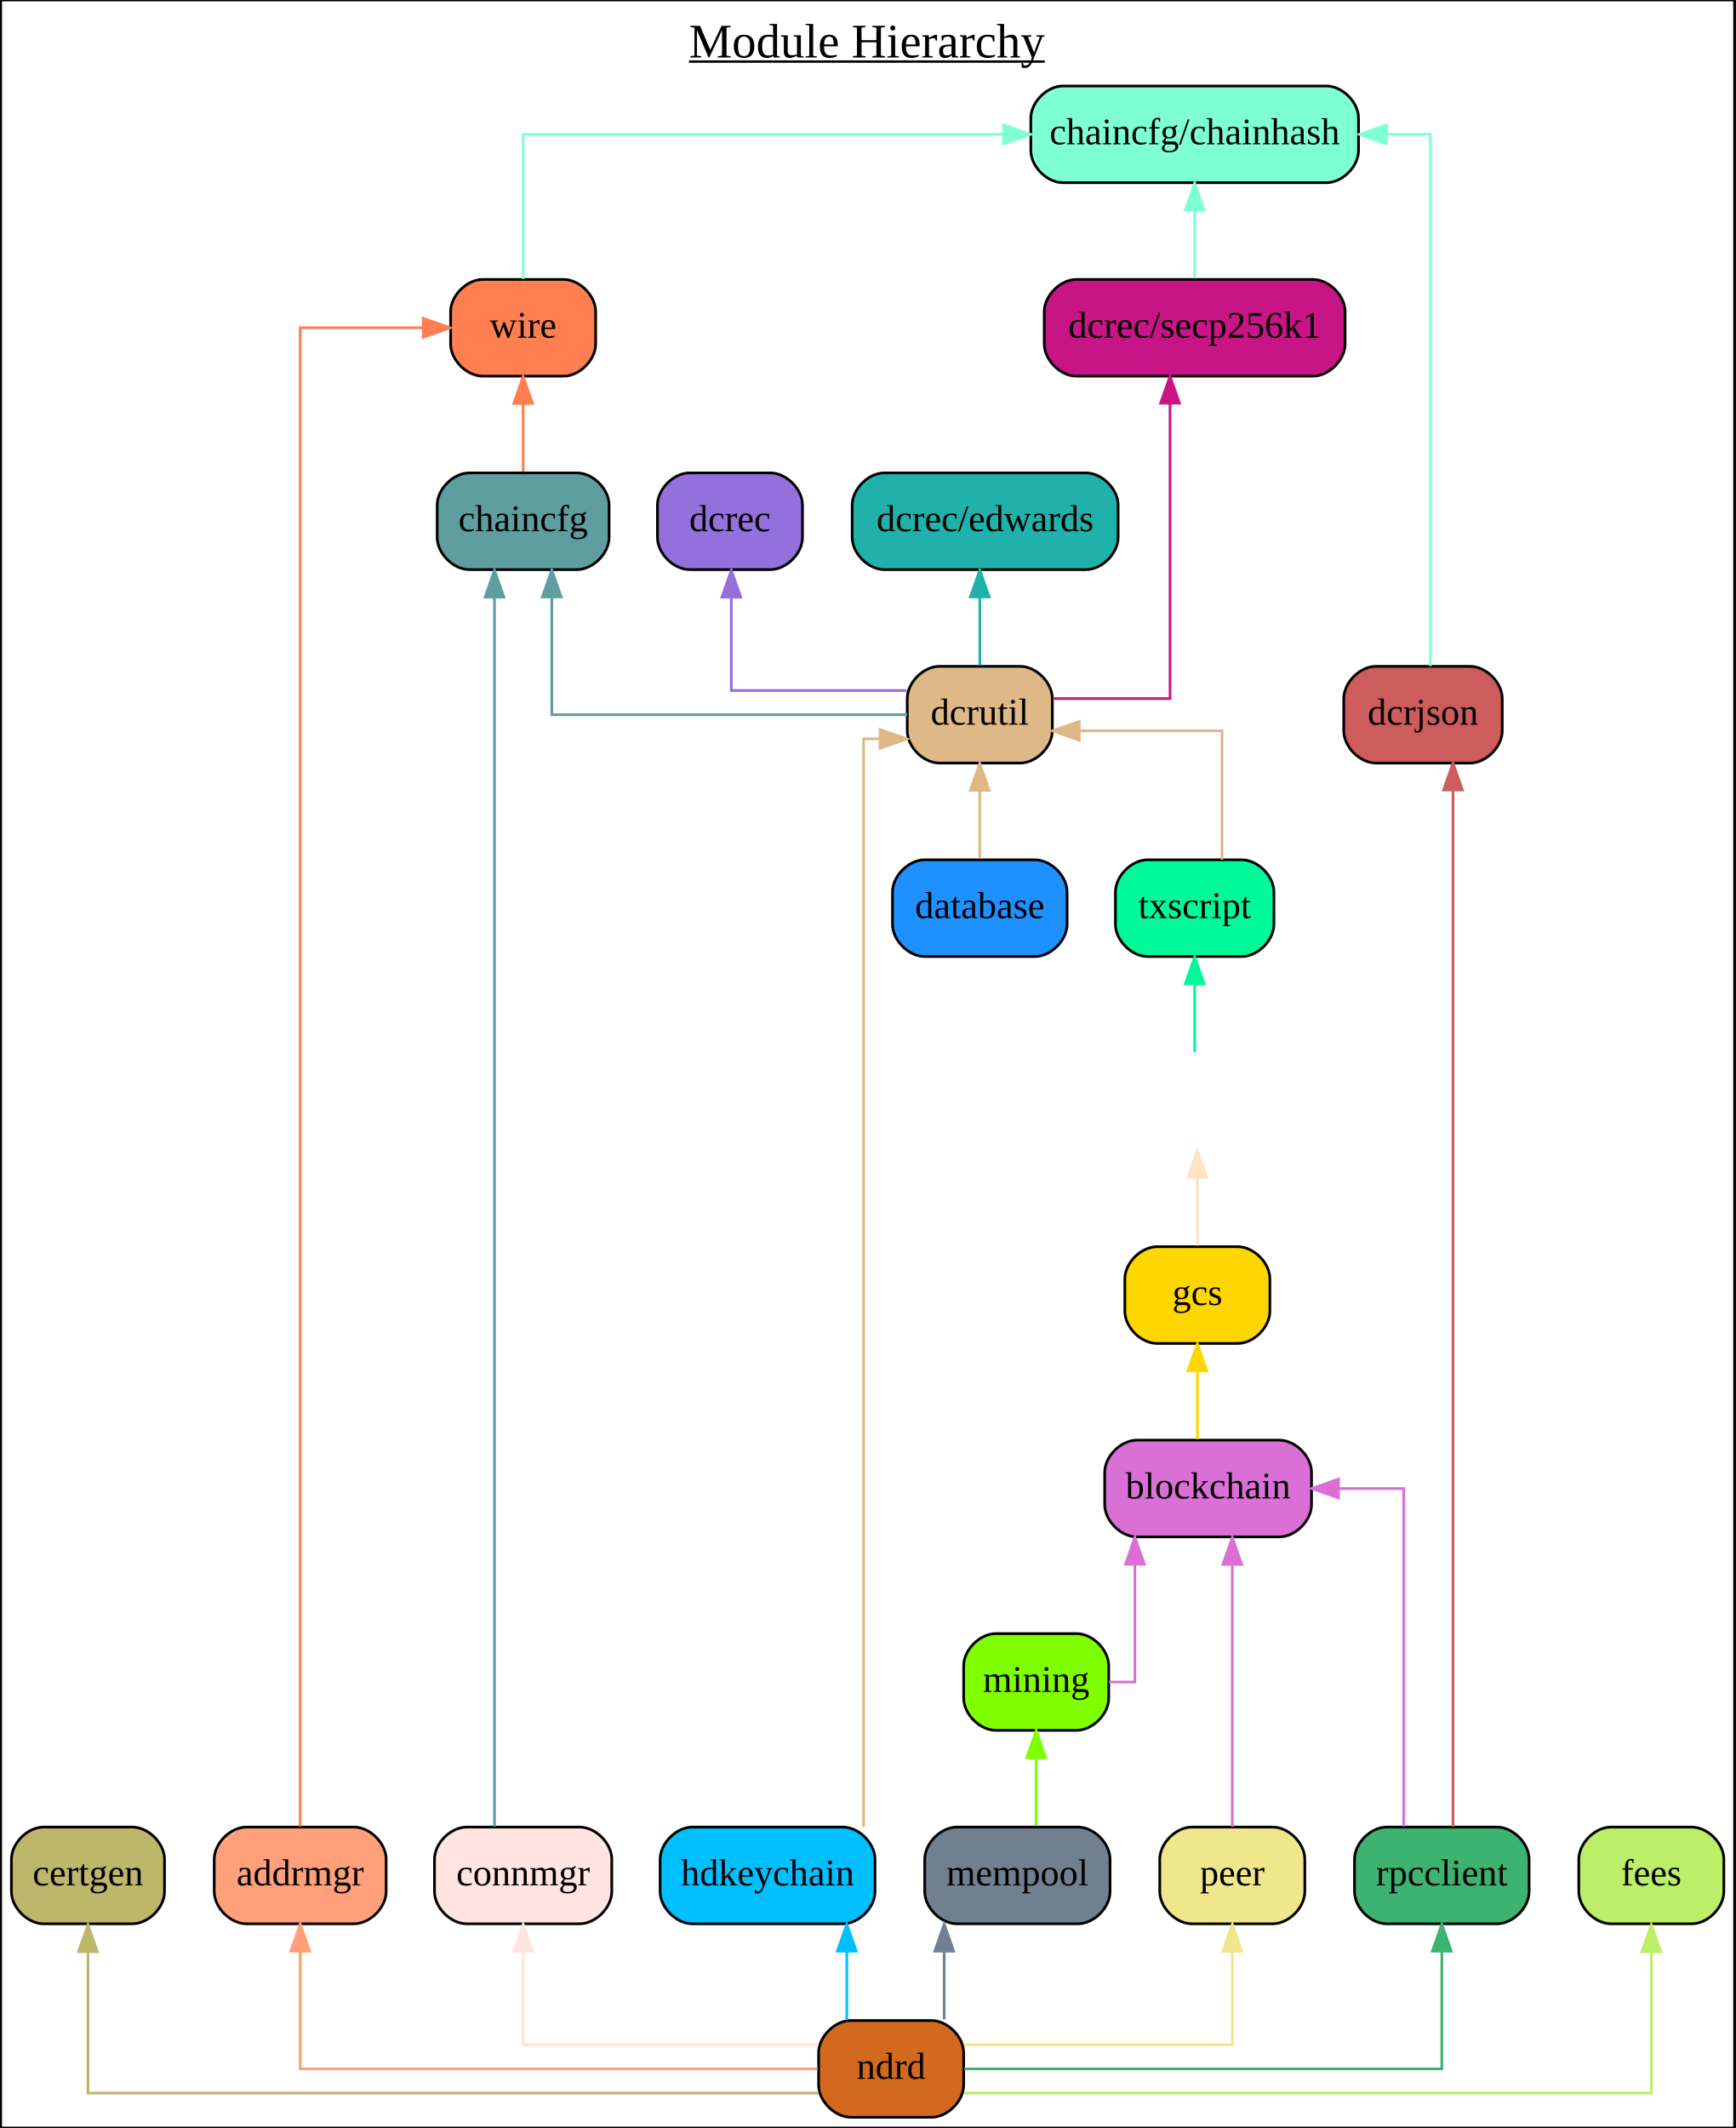
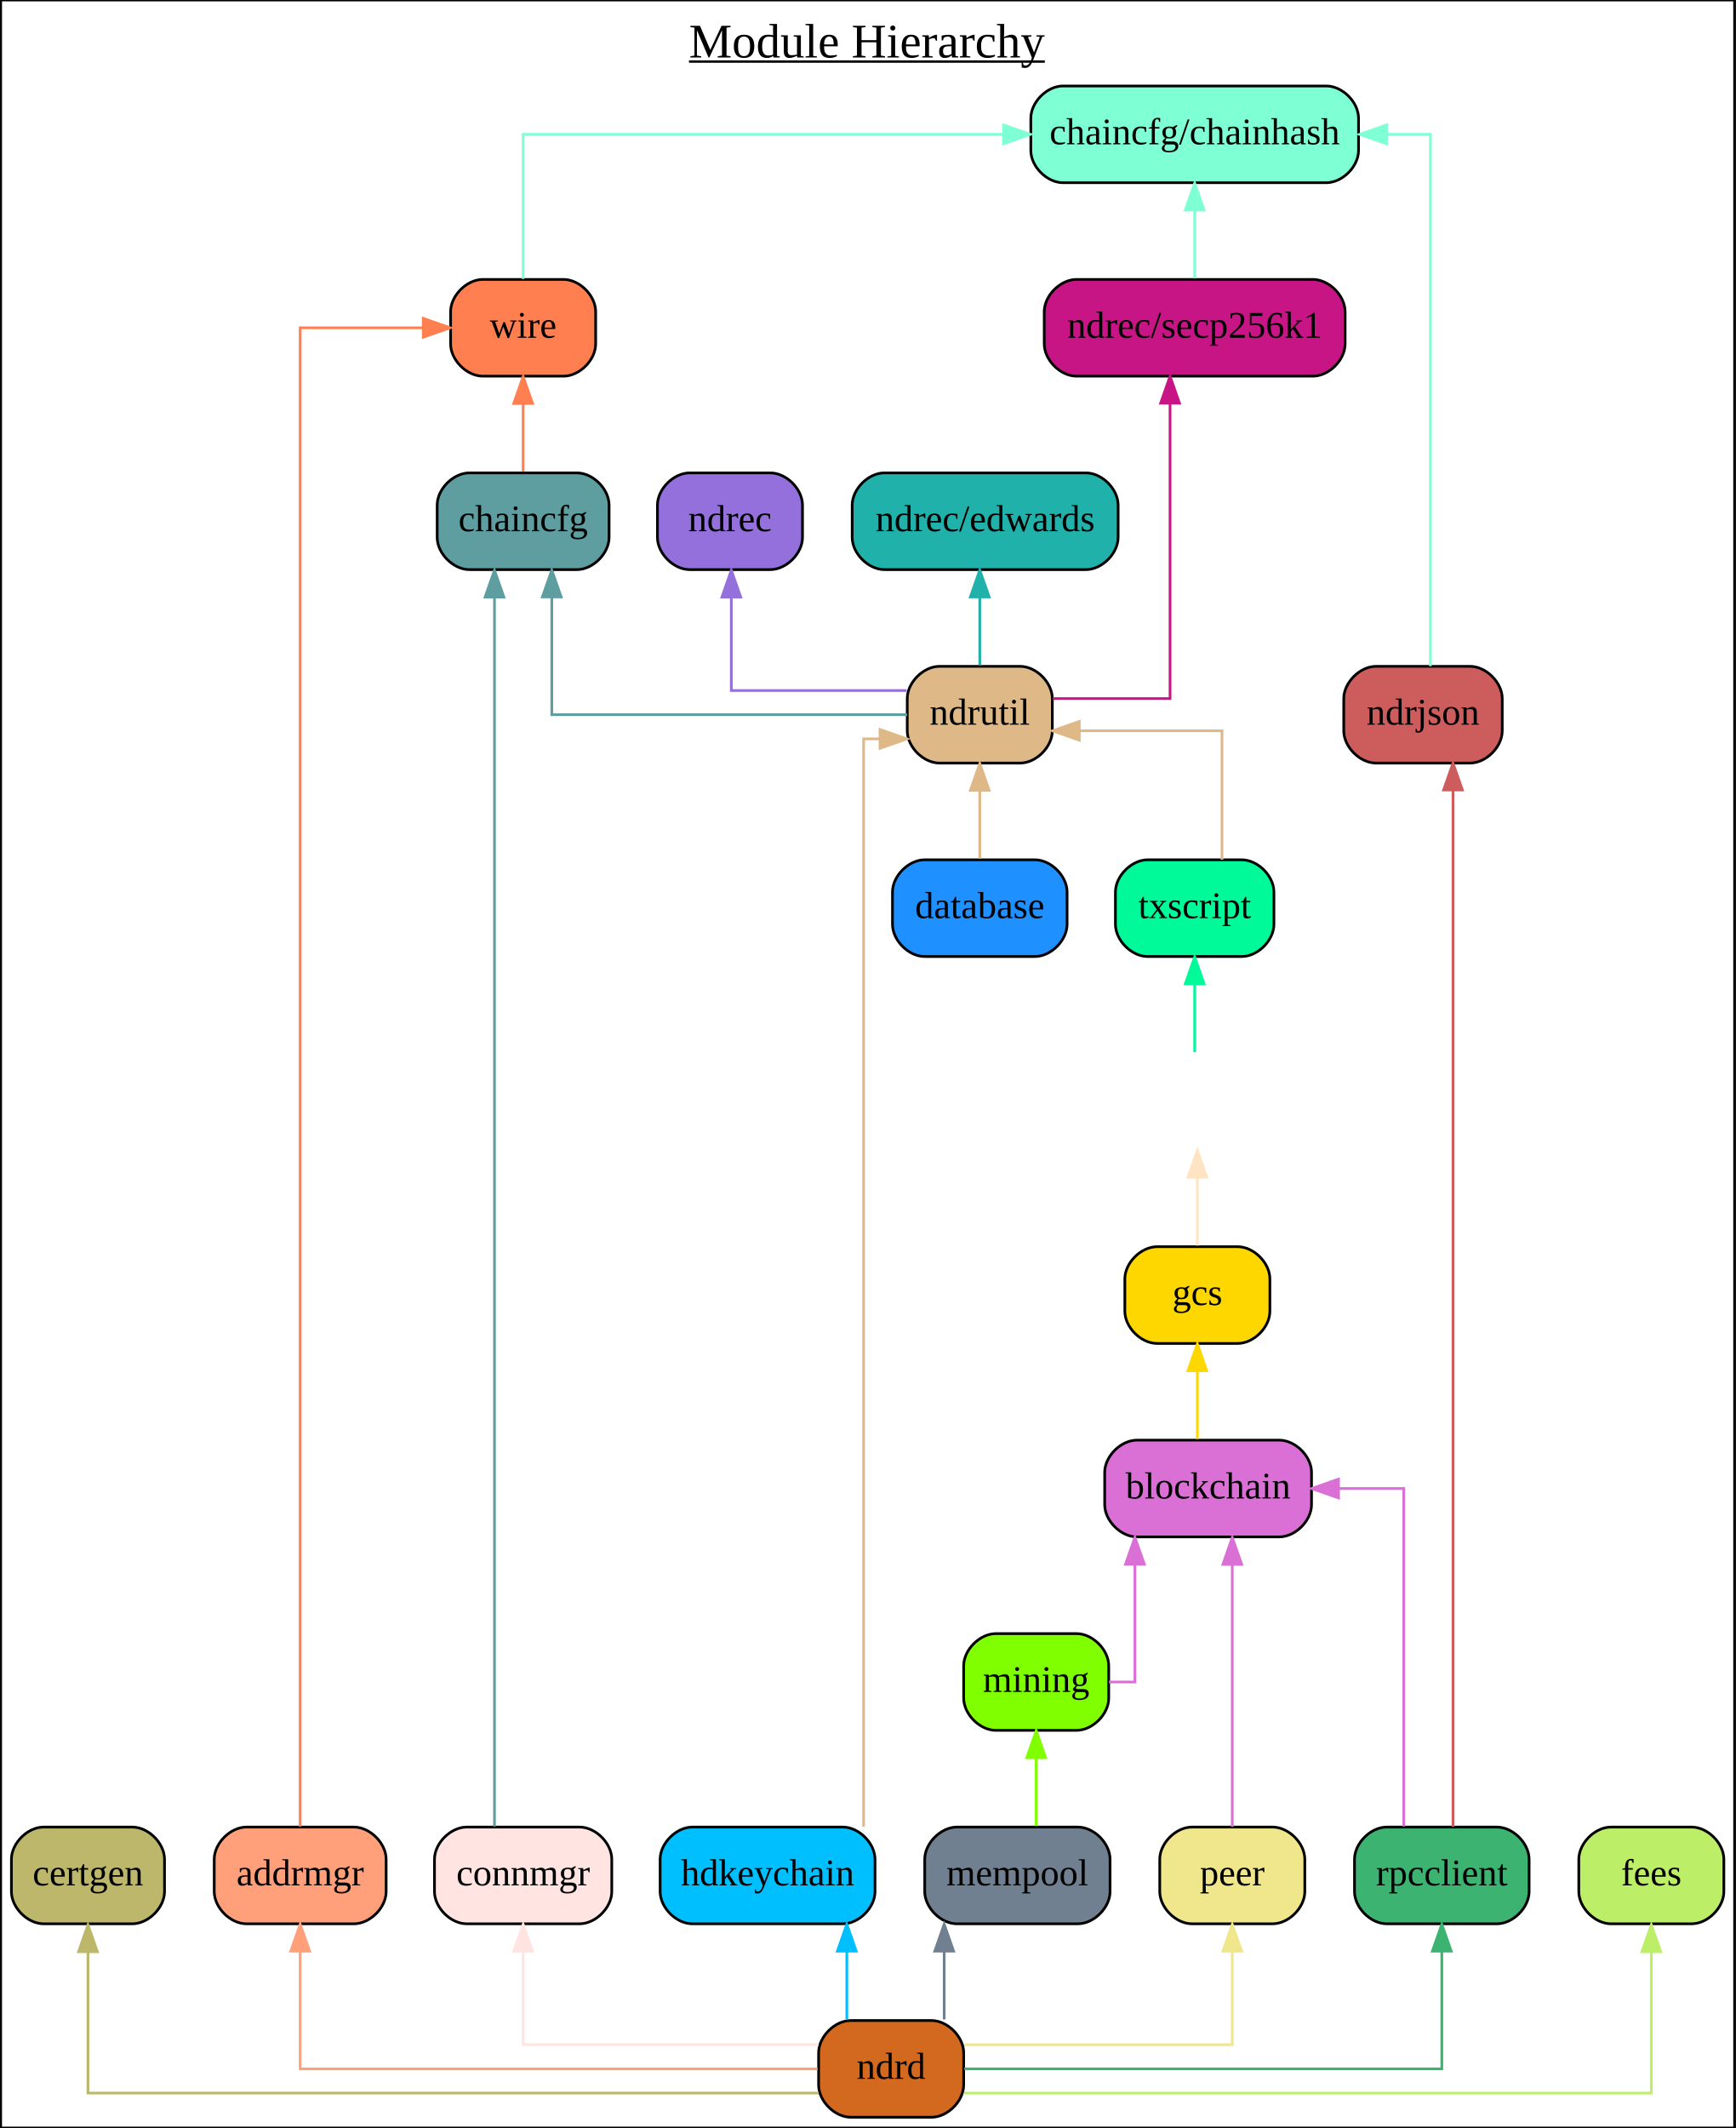
<svg xmlns="http://www.w3.org/2000/svg" width="646pt" height="792pt" viewBox="0.00 0.00 645.50 792.00">
  <g id="graph0" class="graph" transform="scale(1 1) rotate(0) translate(4 788)">
    <polygon fill="white" stroke="#000000" points="-4,4 -4,-788 641.5,-788 641.5,4 -4,4" />
    <text text-anchor="start" x="252.25" y="-766.6" font-family="Times New Roman,serif" text-decoration="underline" font-size="18.00">Module Hierarchy</text>
    <g id="node1" class="node">
      <path fill="darkkhaki" stroke="black" d="M45,-108C45,-108 12,-108 12,-108 6,-108 0,-102 0,-96 0,-96 0,-84 0,-84 0,-78 6,-72 12,-72 12,-72 45,-72 45,-72 51,-72 57,-78 57,-84 57,-84 57,-96 57,-96 57,-102 51,-108 45,-108" />
      <text text-anchor="middle" x="28.5" y="-86.3" font-family="Times New Roman,serif" font-size="14.00">certgen</text>
    </g>
    <g id="node23" class="node">
      <path fill="chocolate" stroke="black" d="M342.5,-36C342.5,-36 312.5,-36 312.5,-36 306.5,-36 300.5,-30 300.5,-24 300.5,-24 300.5,-12 300.5,-12 300.5,-6 306.5,-0 312.5,-0 312.5,-0 342.5,-0 342.5,-0 348.5,-0 354.5,-6 354.5,-12 354.5,-12 354.5,-24 354.5,-24 354.5,-30 348.5,-36 342.5,-36" />
      <text text-anchor="middle" x="327.5" y="-14.3" font-family="Times New Roman,serif" font-size="14.00">ndrd</text>
    </g>
    <g id="edge25" class="edge">
      <path fill="none" stroke="darkkhaki" d="M28.5,-61.62C28.5,-61.62 28.5,-9 28.5,-9 28.5,-9 226.837,-9 300.438,-9" />
      <polygon fill="darkkhaki" stroke="darkkhaki" points="25,-61.62 28.5,-71.62 32,-61.62 25,-61.62" />
    </g>
    <g id="node2" class="node">
      <path fill="aquamarine" stroke="black" d="M489.5,-756C489.5,-756 391.5,-756 391.5,-756 385.5,-756 379.5,-750 379.5,-744 379.5,-744 379.5,-732 379.5,-732 379.5,-726 385.5,-720 391.5,-720 391.5,-720 489.5,-720 489.5,-720 495.5,-720 501.5,-726 501.5,-732 501.5,-732 501.5,-744 501.5,-744 501.5,-750 495.5,-756 489.5,-756" />
      <text text-anchor="middle" x="440.5" y="-734.3" font-family="Times New Roman,serif" font-size="14.00">chaincfg/chainhash</text>
    </g>
    <g id="node3" class="node">
      <path fill="indianred" stroke="black" d="M543,-540C543,-540 508,-540 508,-540 502,-540 496,-534 496,-528 496,-528 496,-516 496,-516 496,-510 502,-504 508,-504 508,-504 543,-504 543,-504 549,-504 555,-510 555,-516 555,-516 555,-528 555,-528 555,-534 549,-540 543,-540" />
-       <text text-anchor="middle" x="525.5" y="-518.3" font-family="Times New Roman,serif" font-size="14.00">dcrjson</text>
+       <text text-anchor="middle" x="525.5" y="-518.3" font-family="Times New Roman,serif" font-size="14.00">ndrjson</text>
    </g>
    <g id="edge1" class="edge">
      <path fill="none" stroke="aquamarine" d="M511.922,-738C511.922,-738 528.25,-738 528.25,-738 528.25,-738 528.25,-591.958 528.25,-540.045" />
      <polygon fill="aquamarine" stroke="aquamarine" points="511.922,-734.5 501.922,-738 511.922,-741.5 511.922,-734.5" />
    </g>
    <g id="node4" class="node">
      <path fill="coral" stroke="black" d="M205.5,-684C205.5,-684 175.5,-684 175.5,-684 169.5,-684 163.5,-678 163.5,-672 163.5,-672 163.5,-660 163.5,-660 163.5,-654 169.5,-648 175.5,-648 175.5,-648 205.5,-648 205.5,-648 211.5,-648 217.5,-654 217.5,-660 217.5,-660 217.5,-672 217.5,-672 217.5,-678 211.5,-684 205.5,-684" />
      <text text-anchor="middle" x="190.5" y="-662.3" font-family="Times New Roman,serif" font-size="14.00">wire</text>
    </g>
    <g id="edge2" class="edge">
      <path fill="none" stroke="aquamarine" d="M369.343,-738C369.343,-738 190.5,-738 190.5,-738 190.5,-738 190.5,-705.498 190.5,-684.169" />
      <polygon fill="aquamarine" stroke="aquamarine" points="369.343,-741.5 379.343,-738 369.343,-734.5 369.343,-741.5" />
    </g>
    <g id="node10" class="node">
      <path fill="mediumvioletred" stroke="black" d="M484.5,-684C484.5,-684 396.5,-684 396.5,-684 390.5,-684 384.5,-678 384.5,-672 384.5,-672 384.5,-660 384.5,-660 384.5,-654 390.5,-648 396.5,-648 396.5,-648 484.5,-648 484.5,-648 490.5,-648 496.5,-654 496.5,-660 496.5,-660 496.5,-672 496.5,-672 496.5,-678 490.5,-684 484.5,-684" />
-       <text text-anchor="middle" x="440.5" y="-662.3" font-family="Times New Roman,serif" font-size="14.00">dcrec/secp256k1</text>
+       <text text-anchor="middle" x="440.5" y="-662.3" font-family="Times New Roman,serif" font-size="14.00">ndrec/secp256k1</text>
    </g>
    <g id="edge6" class="edge">
      <path fill="none" stroke="aquamarine" d="M440.5,-709.831C440.5,-709.831 440.5,-684.413 440.5,-684.413" />
      <polygon fill="aquamarine" stroke="aquamarine" points="437,-709.831 440.5,-719.831 444,-709.831 437,-709.831" />
    </g>
    <g id="node21" class="node">
      <path fill="mediumseagreen" stroke="black" d="M553,-108C553,-108 512,-108 512,-108 506,-108 500,-102 500,-96 500,-96 500,-84 500,-84 500,-78 506,-72 512,-72 512,-72 553,-72 553,-72 559,-72 565,-78 565,-84 565,-84 565,-96 565,-96 565,-102 559,-108 553,-108" />
      <text text-anchor="middle" x="532.5" y="-86.3" font-family="Times New Roman,serif" font-size="14.00">rpcclient</text>
    </g>
    <g id="edge22" class="edge">
      <path fill="none" stroke="indianred" d="M536.667,-493.987C536.667,-493.987 536.667,-108.089 536.667,-108.089" />
      <polygon fill="indianred" stroke="indianred" points="533.167,-493.987 536.667,-503.987 540.167,-493.988 533.167,-493.987" />
    </g>
    <g id="node5" class="node">
      <path fill="lightsalmon" stroke="black" d="M127.5,-108C127.5,-108 87.5,-108 87.5,-108 81.5,-108 75.5,-102 75.5,-96 75.5,-96 75.5,-84 75.5,-84 75.5,-78 81.5,-72 87.5,-72 87.5,-72 127.5,-72 127.5,-72 133.5,-72 139.5,-78 139.5,-84 139.5,-84 139.5,-96 139.5,-96 139.5,-102 133.5,-108 127.5,-108" />
      <text text-anchor="middle" x="107.5" y="-86.3" font-family="Times New Roman,serif" font-size="14.00">addrmgr</text>
    </g>
    <g id="edge3" class="edge">
      <path fill="none" stroke="coral" d="M153.323,-666C153.323,-666 107.5,-666 107.5,-666 107.5,-666 107.5,-206.099 107.5,-108.19" />
      <polygon fill="coral" stroke="coral" points="153.323,-669.5 163.323,-666 153.323,-662.5 153.323,-669.5" />
    </g>
    <g id="node6" class="node">
      <path fill="cadetblue" stroke="black" d="M210.5,-612C210.5,-612 170.5,-612 170.5,-612 164.5,-612 158.5,-606 158.5,-600 158.5,-600 158.5,-588 158.5,-588 158.5,-582 164.5,-576 170.5,-576 170.5,-576 210.5,-576 210.5,-576 216.5,-576 222.5,-582 222.5,-588 222.5,-588 222.5,-600 222.5,-600 222.5,-606 216.5,-612 210.5,-612" />
      <text text-anchor="middle" x="190.5" y="-590.3" font-family="Times New Roman,serif" font-size="14.00">chaincfg</text>
    </g>
    <g id="edge4" class="edge">
      <path fill="none" stroke="coral" d="M190.5,-637.831C190.5,-637.831 190.5,-612.413 190.5,-612.413" />
      <polygon fill="coral" stroke="coral" points="187,-637.831 190.5,-647.831 194,-637.831 187,-637.831" />
    </g>
    <g id="edge26" class="edge">
      <path fill="none" stroke="lightsalmon" d="M107.5,-61.831C107.5,-61.831 107.5,-18 107.5,-18 107.5,-18 241.107,-18 300.082,-18" />
      <polygon fill="lightsalmon" stroke="lightsalmon" points="104,-61.831 107.5,-71.831 111,-61.831 104,-61.831" />
    </g>
    <g id="node7" class="node">
      <path fill="mistyrose" stroke="black" d="M211.5,-108C211.5,-108 169.5,-108 169.5,-108 163.5,-108 157.5,-102 157.5,-96 157.5,-96 157.5,-84 157.5,-84 157.5,-78 163.5,-72 169.5,-72 169.5,-72 211.5,-72 211.5,-72 217.5,-72 223.5,-78 223.5,-84 223.5,-84 223.5,-96 223.5,-96 223.5,-102 217.5,-108 211.5,-108" />
      <text text-anchor="middle" x="190.5" y="-86.3" font-family="Times New Roman,serif" font-size="14.00">connmgr</text>
    </g>
    <g id="edge5" class="edge">
      <path fill="none" stroke="cadetblue" d="M179.833,-565.765C179.833,-565.765 179.833,-108.211 179.833,-108.211" />
      <polygon fill="cadetblue" stroke="cadetblue" points="176.333,-565.765 179.833,-575.765 183.333,-565.765 176.333,-565.765" />
    </g>
    <g id="node11" class="node">
      <path fill="burlywood" stroke="black" d="M375.5,-540C375.5,-540 345.5,-540 345.5,-540 339.5,-540 333.5,-534 333.5,-528 333.5,-528 333.5,-516 333.5,-516 333.5,-510 339.5,-504 345.5,-504 345.5,-504 375.5,-504 375.5,-504 381.5,-504 387.5,-510 387.5,-516 387.5,-516 387.5,-528 387.5,-528 387.5,-534 381.5,-540 375.5,-540" />
-       <text text-anchor="middle" x="360.5" y="-518.3" font-family="Times New Roman,serif" font-size="14.00">dcrutil</text>
+       <text text-anchor="middle" x="360.5" y="-518.3" font-family="Times New Roman,serif" font-size="14.00">ndrutil</text>
    </g>
    <g id="edge7" class="edge">
      <path fill="none" stroke="cadetblue" d="M201.167,-565.831C201.167,-565.831 201.167,-522 201.167,-522 201.167,-522 288.013,-522 333.471,-522" />
      <polygon fill="cadetblue" stroke="cadetblue" points="197.667,-565.831 201.167,-575.831 204.667,-565.831 197.667,-565.831" />
    </g>
    <g id="edge28" class="edge">
      <path fill="none" stroke="mistyrose" d="M190.5,-61.778C190.5,-61.778 190.5,-27 190.5,-27 190.5,-27 260.507,-27 300.433,-27" />
      <polygon fill="mistyrose" stroke="mistyrose" points="187,-61.778 190.5,-71.778 194,-61.778 187,-61.778" />
    </g>
    <g id="node8" class="node">
      <path fill="mediumpurple" stroke="black" d="M282.5,-612C282.5,-612 252.5,-612 252.5,-612 246.5,-612 240.5,-606 240.5,-600 240.5,-600 240.5,-588 240.5,-588 240.5,-582 246.5,-576 252.5,-576 252.5,-576 282.5,-576 282.5,-576 288.5,-576 294.5,-582 294.5,-588 294.5,-588 294.5,-600 294.5,-600 294.5,-606 288.5,-612 282.5,-612" />
-       <text text-anchor="middle" x="267.5" y="-590.3" font-family="Times New Roman,serif" font-size="14.00">dcrec</text>
+       <text text-anchor="middle" x="267.5" y="-590.3" font-family="Times New Roman,serif" font-size="14.00">ndrec</text>
    </g>
    <g id="edge8" class="edge">
      <path fill="none" stroke="mediumpurple" d="M268,-565.778C268,-565.778 268,-531 268,-531 268,-531 305.962,-531 333.247,-531" />
      <polygon fill="mediumpurple" stroke="mediumpurple" points="264.5,-565.778 268,-575.778 271.5,-565.778 264.5,-565.778" />
    </g>
    <g id="node9" class="node">
      <path fill="lightseagreen" stroke="black" d="M400,-612C400,-612 325,-612 325,-612 319,-612 313,-606 313,-600 313,-600 313,-588 313,-588 313,-582 319,-576 325,-576 325,-576 400,-576 400,-576 406,-576 412,-582 412,-588 412,-588 412,-600 412,-600 412,-606 406,-612 400,-612" />
-       <text text-anchor="middle" x="362.5" y="-590.3" font-family="Times New Roman,serif" font-size="14.00">dcrec/edwards</text>
+       <text text-anchor="middle" x="362.5" y="-590.3" font-family="Times New Roman,serif" font-size="14.00">ndrec/edwards</text>
    </g>
    <g id="edge9" class="edge">
      <path fill="none" stroke="lightseagreen" d="M360.5,-565.831C360.5,-565.831 360.5,-540.413 360.5,-540.413" />
      <polygon fill="lightseagreen" stroke="lightseagreen" points="357,-565.831 360.5,-575.831 364,-565.831 357,-565.831" />
    </g>
    <g id="edge10" class="edge">
      <path fill="none" stroke="mediumvioletred" d="M431.333,-637.959C431.333,-637.959 431.333,-528 431.333,-528 431.333,-528 407.659,-528 387.683,-528" />
      <polygon fill="mediumvioletred" stroke="mediumvioletred" points="427.833,-637.959 431.333,-647.959 434.833,-637.959 427.833,-637.959" />
    </g>
    <g id="node12" class="node">
      <path fill="dodgerblue" stroke="black" d="M381,-468C381,-468 340,-468 340,-468 334,-468 328,-462 328,-456 328,-456 328,-444 328,-444 328,-438 334,-432 340,-432 340,-432 381,-432 381,-432 387,-432 393,-438 393,-444 393,-444 393,-456 393,-456 393,-462 387,-468 381,-468" />
      <text text-anchor="middle" x="360.5" y="-446.3" font-family="Times New Roman,serif" font-size="14.00">database</text>
    </g>
    <g id="edge11" class="edge">
      <path fill="none" stroke="burlywood" d="M360.5,-493.831C360.5,-493.831 360.5,-468.413 360.5,-468.413" />
      <polygon fill="burlywood" stroke="burlywood" points="357,-493.831 360.5,-503.831 364,-493.831 357,-493.831" />
    </g>
    <g id="node13" class="node">
      <path fill="deepskyblue" stroke="black" d="M309.5,-108C309.5,-108 253.5,-108 253.5,-108 247.5,-108 241.5,-102 241.5,-96 241.5,-96 241.5,-84 241.5,-84 241.5,-78 247.5,-72 253.5,-72 253.5,-72 309.5,-72 309.5,-72 315.5,-72 321.5,-78 321.5,-84 321.5,-84 321.5,-96 321.5,-96 321.5,-102 315.5,-108 309.5,-108" />
      <text text-anchor="middle" x="281.5" y="-86.3" font-family="Times New Roman,serif" font-size="14.00">hdkeychain</text>
    </g>
    <g id="edge12" class="edge">
      <path fill="none" stroke="burlywood" d="M323.355,-513C323.355,-513 317.25,-513 317.25,-513 317.25,-513 317.25,-189.141 317.25,-108.176" />
      <polygon fill="burlywood" stroke="burlywood" points="323.355,-516.5 333.355,-513 323.355,-509.5 323.355,-516.5" />
    </g>
    <g id="node14" class="node">
      <path fill="mediumspringgreen" stroke="black" d="M458,-468C458,-468 423,-468 423,-468 417,-468 411,-462 411,-456 411,-456 411,-444 411,-444 411,-438 417,-432 423,-432 423,-432 458,-432 458,-432 464,-432 470,-438 470,-444 470,-444 470,-456 470,-456 470,-462 464,-468 458,-468" />
      <text text-anchor="middle" x="440.5" y="-446.3" font-family="Times New Roman,serif" font-size="14.00">txscript</text>
    </g>
    <g id="edge13" class="edge">
      <path fill="none" stroke="burlywood" d="M397.553,-516C397.553,-516 450.667,-516 450.667,-516 450.667,-516 450.667,-487.576 450.667,-468.035" />
      <polygon fill="burlywood" stroke="burlywood" points="397.553,-512.5 387.553,-516 397.553,-519.5 397.553,-512.5" />
    </g>
    <g id="edge27" class="edge">
      <path fill="none" stroke="deepskyblue" d="M311,-61.831C311,-61.831 311,-36.413 311,-36.413" />
      <polygon fill="deepskyblue" stroke="deepskyblue" points="307.5,-61.831 311,-71.831 314.5,-61.831 307.5,-61.831" />
    </g>
    <g id="edge15" class="edge">
      <path fill="none" stroke="mediumspringgreen" d="M440.5,-421.831C440.5,-421.831 440.5,-396.413 440.5,-396.413" />
      <polygon fill="mediumspringgreen" stroke="mediumspringgreen" points="437,-421.831 440.5,-431.831 444,-421.831 437,-421.831" />
    </g>
    <g id="node16" class="node">
      <path fill="gold" stroke="black" d="M456.5,-324C456.5,-324 426.5,-324 426.5,-324 420.5,-324 414.5,-318 414.5,-312 414.5,-312 414.5,-300 414.5,-300 414.5,-294 420.5,-288 426.5,-288 426.5,-288 456.5,-288 456.5,-288 462.5,-288 468.5,-294 468.5,-300 468.5,-300 468.5,-312 468.5,-312 468.5,-318 462.5,-324 456.5,-324" />
      <text text-anchor="middle" x="441.5" y="-302.3" font-family="Times New Roman,serif" font-size="14.00">gcs</text>
    </g>
    <g id="edge16" class="edge">
      <path fill="none" stroke="bisque" d="M441.5,-349.831C441.5,-349.831 441.5,-324.413 441.5,-324.413" />
      <polygon fill="bisque" stroke="bisque" points="438,-349.831 441.5,-359.831 445,-349.831 438,-349.831" />
    </g>
    <g id="node17" class="node">
      <path fill="orchid" stroke="black" d="M472,-252C472,-252 419,-252 419,-252 413,-252 407,-246 407,-240 407,-240 407,-228 407,-228 407,-222 413,-216 419,-216 419,-216 472,-216 472,-216 478,-216 484,-222 484,-228 484,-228 484,-240 484,-240 484,-246 478,-252 472,-252" />
      <text text-anchor="middle" x="445.5" y="-230.3" font-family="Times New Roman,serif" font-size="14.00">blockchain</text>
    </g>
    <g id="edge17" class="edge">
      <path fill="none" stroke="gold" d="M441.5,-277.831C441.5,-277.831 441.5,-252.413 441.5,-252.413" />
      <polygon fill="gold" stroke="gold" points="438,-277.831 441.5,-287.831 445,-277.831 438,-277.831" />
    </g>
    <g id="node19" class="node">
      <path fill="chartreuse" stroke="black" d="M396.5,-180C396.5,-180 366.5,-180 366.5,-180 360.5,-180 354.5,-174 354.5,-168 354.5,-168 354.5,-156 354.5,-156 354.5,-150 360.5,-144 366.5,-144 366.5,-144 396.5,-144 396.5,-144 402.5,-144 408.5,-150 408.5,-156 408.5,-156 408.5,-168 408.5,-168 408.5,-174 402.5,-180 396.5,-180" />
      <text text-anchor="middle" x="381.5" y="-158.3" font-family="Times New Roman,serif" font-size="14.00">mining</text>
    </g>
    <g id="edge18" class="edge">
      <path fill="none" stroke="orchid" d="M418.25,-205.831C418.25,-205.831 418.25,-162 418.25,-162 418.25,-162 414.103,-162 408.594,-162" />
      <polygon fill="orchid" stroke="orchid" points="414.75,-205.831 418.25,-215.831 421.75,-205.831 414.75,-205.831" />
    </g>
    <g id="node20" class="node">
      <path fill="khaki" stroke="black" d="M469.5,-108C469.5,-108 439.5,-108 439.5,-108 433.5,-108 427.5,-102 427.5,-96 427.5,-96 427.5,-84 427.5,-84 427.5,-78 433.5,-72 439.5,-72 439.5,-72 469.5,-72 469.5,-72 475.5,-72 481.5,-78 481.5,-84 481.5,-84 481.5,-96 481.5,-96 481.5,-102 475.5,-108 469.5,-108" />
      <text text-anchor="middle" x="454.5" y="-86.3" font-family="Times New Roman,serif" font-size="14.00">peer</text>
    </g>
    <g id="edge20" class="edge">
      <path fill="none" stroke="orchid" d="M454.5,-205.762C454.5,-205.762 454.5,-108.09 454.5,-108.09" />
      <polygon fill="orchid" stroke="orchid" points="451,-205.762 454.5,-215.762 458,-205.762 451,-205.762" />
    </g>
    <g id="edge21" class="edge">
      <path fill="none" stroke="orchid" d="M494.049,-234C494.049,-234 518.333,-234 518.333,-234 518.333,-234 518.333,-146.986 518.333,-108.238" />
      <polygon fill="orchid" stroke="orchid" points="494.049,-230.5 484.049,-234 494.049,-237.5 494.049,-230.5" />
    </g>
    <g id="node18" class="node">
      <path fill="slategray" stroke="black" d="M397,-108C397,-108 352,-108 352,-108 346,-108 340,-102 340,-96 340,-96 340,-84 340,-84 340,-78 346,-72 352,-72 352,-72 397,-72 397,-72 403,-72 409,-78 409,-84 409,-84 409,-96 409,-96 409,-102 403,-108 397,-108" />
      <text text-anchor="middle" x="374.5" y="-86.3" font-family="Times New Roman,serif" font-size="14.00">mempool</text>
    </g>
    <g id="edge24" class="edge">
      <path fill="none" stroke="slategray" d="M347.25,-61.831C347.25,-61.831 347.25,-36.413 347.25,-36.413" />
      <polygon fill="slategray" stroke="slategray" points="343.75,-61.831 347.25,-71.831 350.75,-61.831 343.75,-61.831" />
    </g>
    <g id="edge19" class="edge">
      <path fill="none" stroke="chartreuse" d="M381.5,-133.831C381.5,-133.831 381.5,-108.413 381.5,-108.413" />
      <polygon fill="chartreuse" stroke="chartreuse" points="378,-133.831 381.5,-143.831 385,-133.831 378,-133.831" />
    </g>
    <g id="edge30" class="edge">
      <path fill="none" stroke="khaki" d="M454.5,-61.778C454.5,-61.778 454.5,-27 454.5,-27 454.5,-27 392.061,-27 354.745,-27" />
      <polygon fill="khaki" stroke="khaki" points="451,-61.778 454.5,-71.778 458,-61.778 451,-61.778" />
    </g>
    <g id="edge29" class="edge">
      <path fill="none" stroke="mediumseagreen" d="M532.5,-61.831C532.5,-61.831 532.5,-18 532.5,-18 532.5,-18 410.486,-18 354.722,-18" />
      <polygon fill="mediumseagreen" stroke="mediumseagreen" points="529,-61.831 532.5,-71.831 536,-61.831 529,-61.831" />
    </g>
    <g id="node22" class="node">
      <path fill="#bcee68" stroke="black" d="M625.5,-108C625.5,-108 595.5,-108 595.5,-108 589.5,-108 583.5,-102 583.5,-96 583.5,-96 583.5,-84 583.5,-84 583.5,-78 589.5,-72 595.5,-72 595.5,-72 625.5,-72 625.5,-72 631.5,-72 637.5,-78 637.5,-84 637.5,-84 637.5,-96 637.5,-96 637.5,-102 631.5,-108 625.5,-108" />
      <text text-anchor="middle" x="610.5" y="-86.3" font-family="Times New Roman,serif" font-size="14.00">fees</text>
    </g>
    <g id="edge23" class="edge">
      <path fill="none" stroke="#bcee68" d="M610.5,-61.62C610.5,-61.62 610.5,-9 610.5,-9 610.5,-9 425.468,-9 354.635,-9" />
      <polygon fill="#bcee68" stroke="#bcee68" points="607,-61.62 610.5,-71.62 614,-61.62 607,-61.62" />
    </g>
  </g>
</svg>
